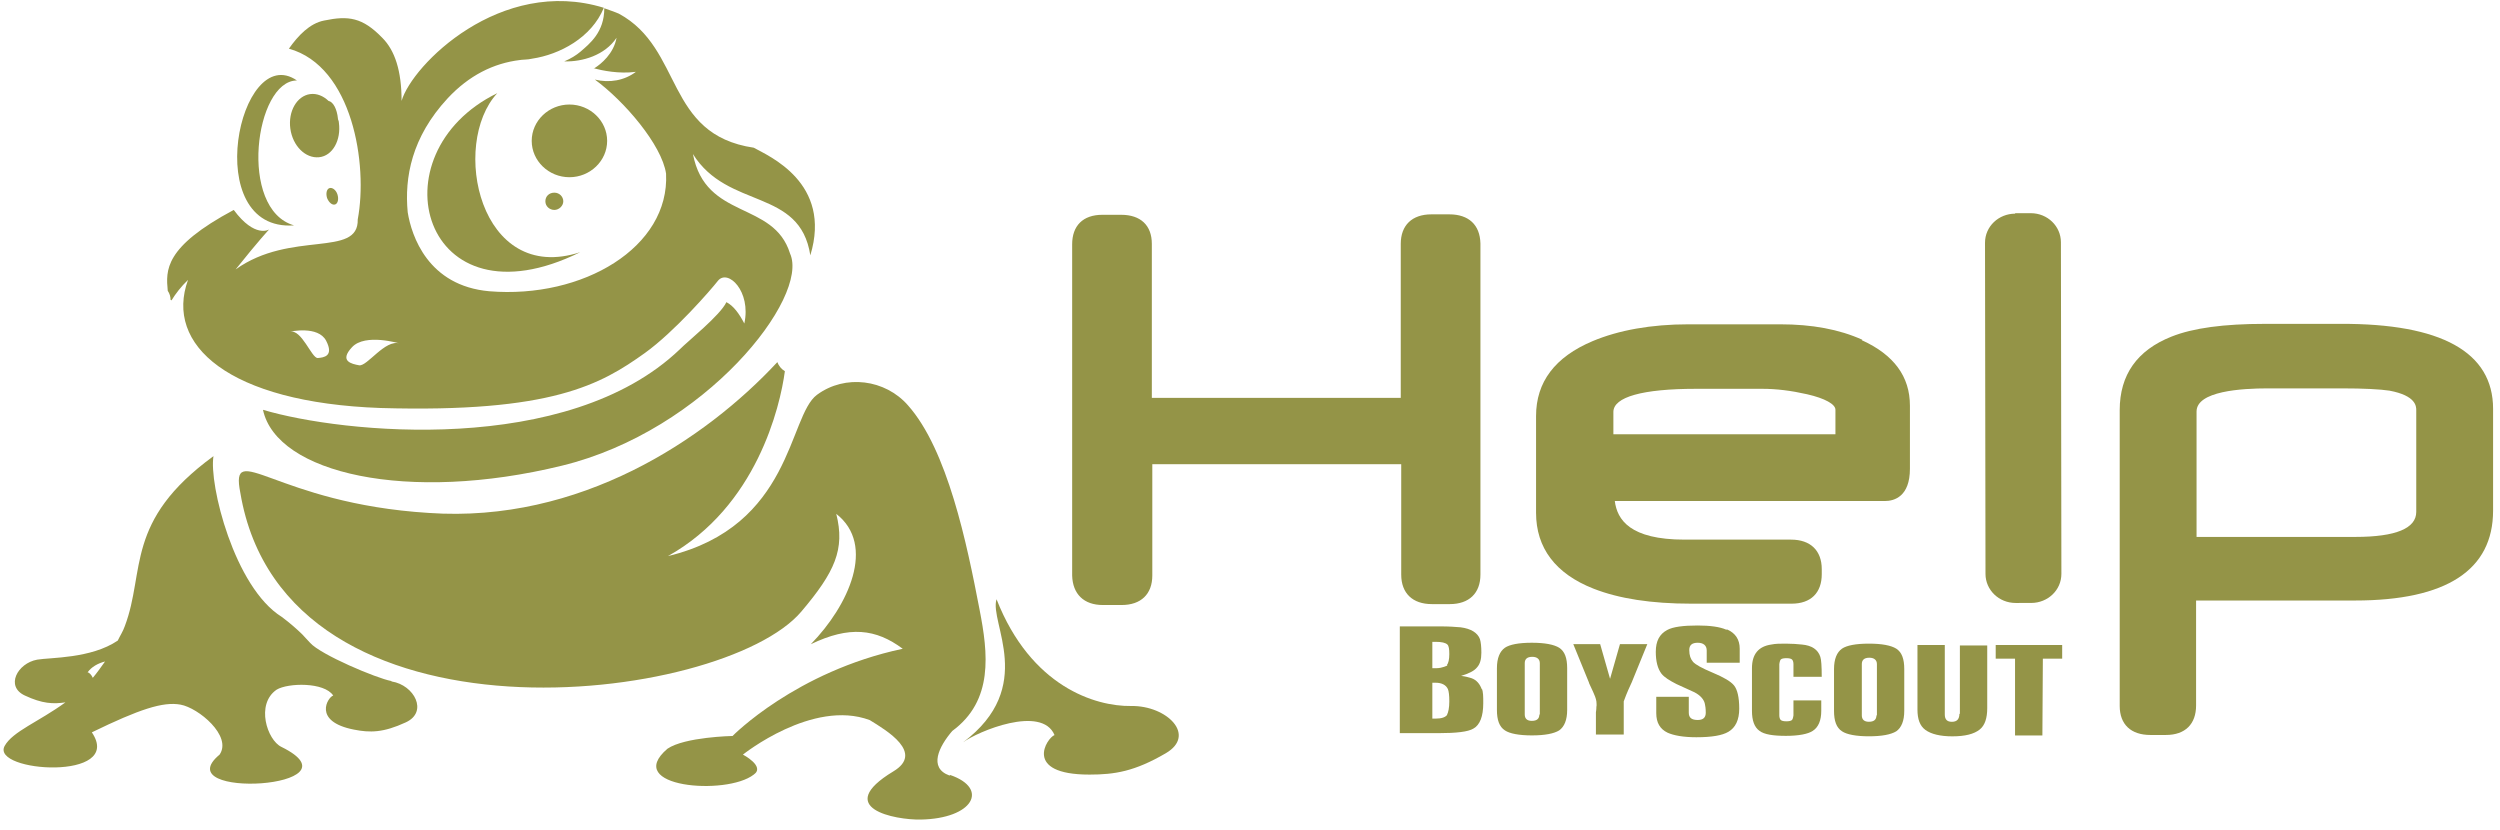
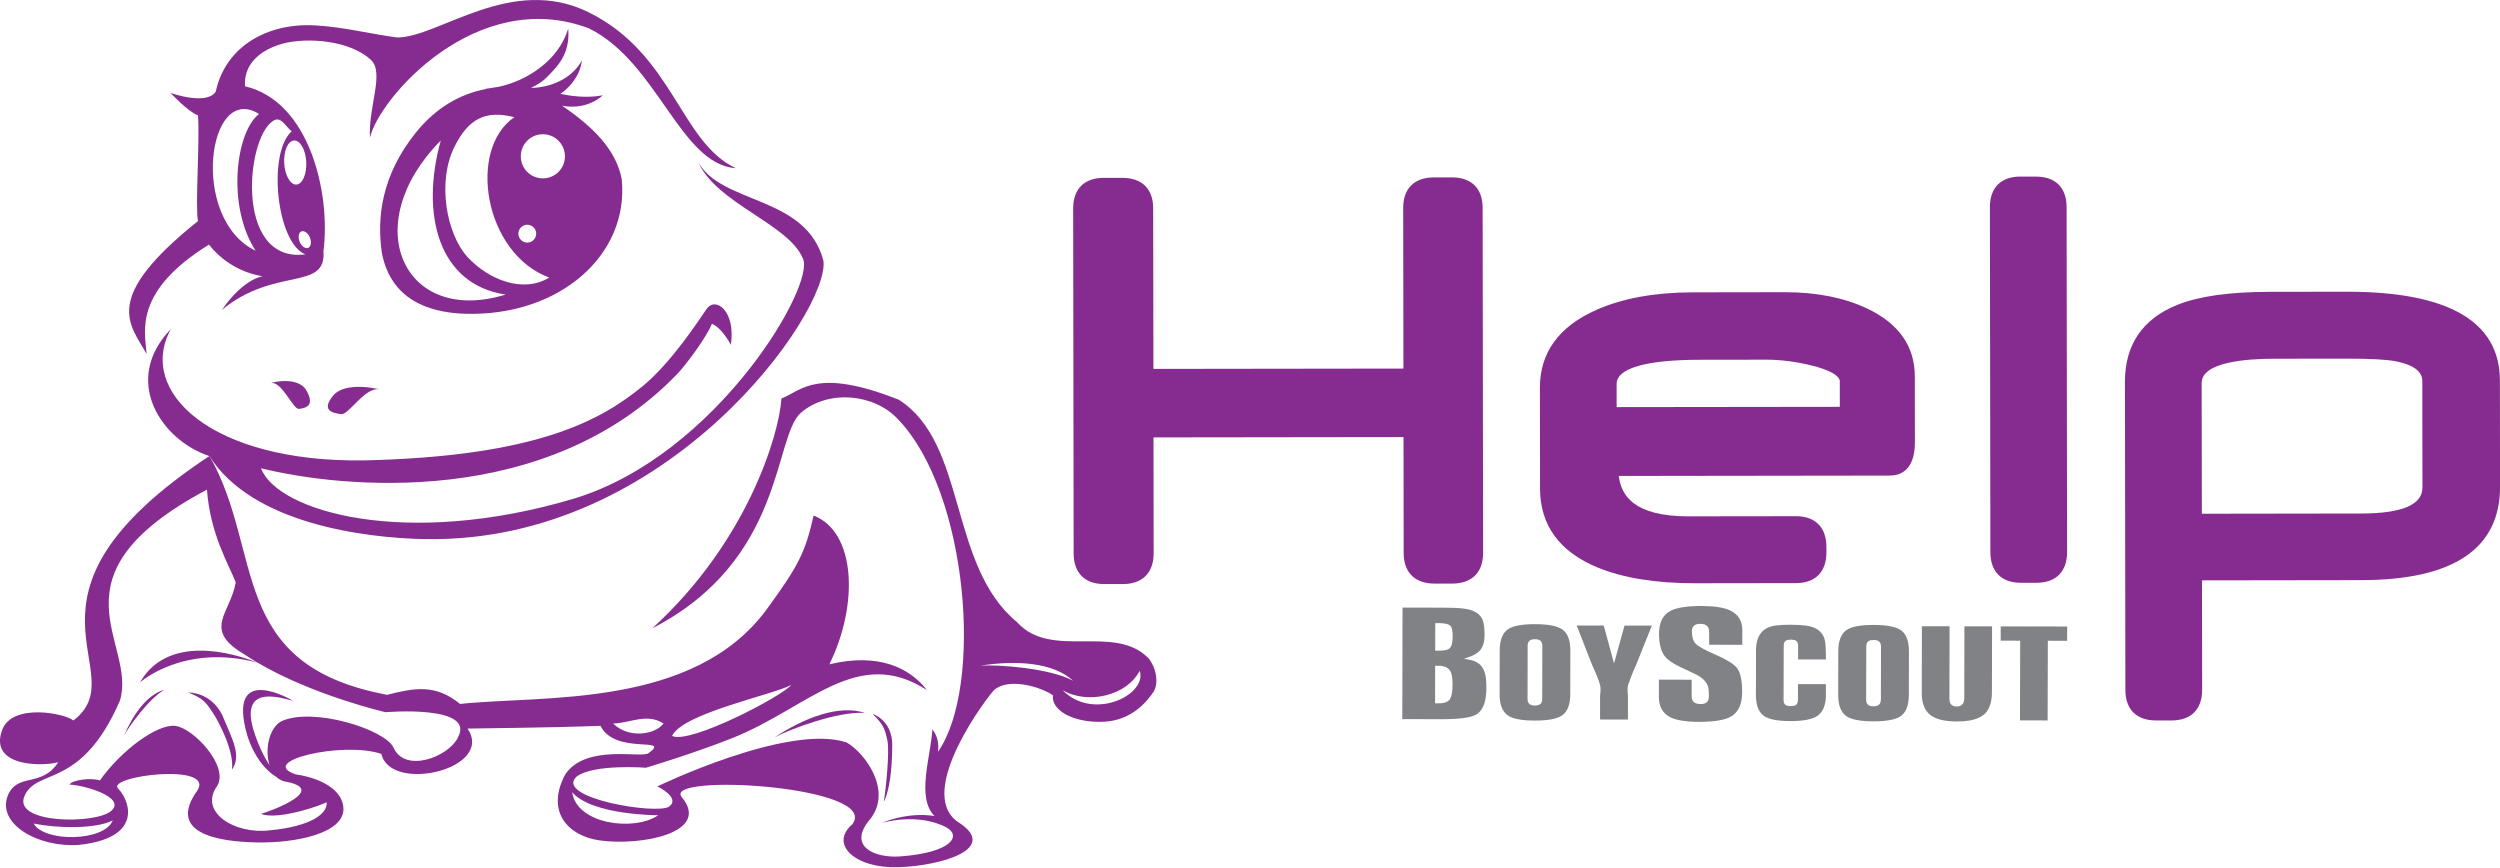
- <svg xmlns="http://www.w3.org/2000/svg" width="196" height="65" viewBox="0 0 196 65" fill="none">
-   <path d="M135.321 49.36C134.841 49.146 134.065 49.039 133.104 49.039C131.958 49.039 131.145 49.146 130.701 49.395C130.11 49.716 129.814 50.25 129.814 51.105C129.814 51.853 129.962 52.422 130.257 52.814C130.479 53.099 130.886 53.348 131.44 53.633C131.921 53.847 132.364 54.061 132.845 54.274C133.325 54.524 133.584 54.844 133.658 55.165C133.695 55.307 133.732 55.556 133.732 55.877C133.732 56.269 133.51 56.447 133.104 56.447C132.623 56.447 132.401 56.269 132.401 55.877V54.63H129.851V55.913C129.851 56.66 130.147 57.159 130.738 57.444C131.218 57.658 131.958 57.8 132.993 57.8C134.212 57.8 135.026 57.658 135.506 57.373C136.06 57.052 136.356 56.447 136.356 55.556C136.356 54.666 136.208 54.061 135.95 53.74C135.691 53.42 135.136 53.099 134.286 52.743C133.436 52.387 132.919 52.102 132.734 51.888C132.549 51.675 132.438 51.39 132.438 50.962C132.438 50.571 132.66 50.392 133.104 50.392C133.547 50.392 133.806 50.606 133.806 50.998V51.959H136.393V50.855C136.393 50.143 136.06 49.645 135.432 49.36H135.321Z" fill="#949447" />
-   <path d="M116.176 54.06C116.028 53.632 115.769 53.312 115.363 53.169C115.141 53.098 114.882 53.027 114.55 52.991C115.141 52.813 115.585 52.6 115.806 52.315C116.028 52.065 116.139 51.709 116.139 51.175C116.139 50.712 116.102 50.356 116.028 50.107C115.843 49.608 115.326 49.287 114.513 49.181C114.106 49.145 113.589 49.109 112.923 49.109H109.745V57.479H112.775C114.18 57.479 115.104 57.372 115.511 57.123C116.028 56.838 116.287 56.161 116.287 55.128C116.287 54.63 116.287 54.238 116.176 53.989V54.06ZM113.478 56.019C113.33 56.232 113.034 56.339 112.554 56.339H112.295V53.526H112.554C113.034 53.526 113.367 53.704 113.515 54.024C113.589 54.202 113.626 54.523 113.626 54.986C113.626 55.484 113.552 55.84 113.441 56.054L113.478 56.019ZM113.478 52.172C113.478 52.172 113.071 52.386 112.628 52.386H112.295V50.32H112.554C113.034 50.32 113.33 50.392 113.478 50.534C113.589 50.641 113.626 50.89 113.626 51.282C113.626 51.709 113.552 51.994 113.441 52.137L113.478 52.172Z" fill="#949447" />
-   <path d="M142.824 53.061C142.824 52.242 142.787 51.707 142.713 51.494C142.529 50.924 142.048 50.603 141.272 50.532C140.939 50.497 140.496 50.461 140.015 50.461C139.572 50.461 139.202 50.461 138.869 50.532C137.871 50.675 137.354 51.28 137.354 52.384V55.732C137.354 56.48 137.539 57.014 137.945 57.299C138.315 57.584 139.017 57.691 140.015 57.691C141.013 57.691 141.752 57.548 142.122 57.299C142.566 57.014 142.787 56.48 142.787 55.732V54.913H140.607V56.088C140.607 56.088 140.57 56.373 140.496 56.444C140.422 56.515 140.274 56.551 140.052 56.551C139.83 56.551 139.683 56.515 139.609 56.444C139.535 56.373 139.498 56.23 139.498 56.088V52.064C139.498 52.064 139.535 51.779 139.609 51.707C139.683 51.636 139.83 51.601 140.052 51.601C140.274 51.601 140.422 51.636 140.496 51.707C140.57 51.779 140.607 51.921 140.607 52.064V53.061H142.787H142.824Z" fill="#949447" />
-   <path d="M122.238 50.782C121.831 50.533 121.129 50.391 120.094 50.391C119.059 50.391 118.357 50.533 117.987 50.782C117.581 51.067 117.359 51.602 117.359 52.385V55.661C117.359 56.445 117.544 56.979 117.987 57.264C118.357 57.514 119.096 57.656 120.094 57.656C121.129 57.656 121.831 57.514 122.238 57.264C122.644 56.979 122.866 56.445 122.866 55.661V52.385C122.866 51.602 122.681 51.067 122.238 50.782ZM120.685 56.018C120.685 56.338 120.501 56.516 120.094 56.516C119.724 56.516 119.54 56.338 119.54 56.018V51.993C119.54 51.673 119.724 51.495 120.131 51.495C120.501 51.495 120.722 51.673 120.722 51.993V56.018H120.685Z" fill="#949447" />
-   <path d="M126.266 53.349L125.453 50.5H123.346L124.566 53.492C124.566 53.563 124.714 53.812 124.898 54.239C125.009 54.489 125.12 54.738 125.157 54.987C125.157 55.13 125.194 55.272 125.157 55.415C125.157 55.664 125.12 55.806 125.12 55.842V57.587H127.301V55.842C127.301 55.842 127.301 55.664 127.301 55.415C127.301 55.272 127.301 55.094 127.301 54.987C127.56 54.275 127.781 53.812 127.929 53.492L129.149 50.5H127.005L126.192 53.349H126.266Z" fill="#949447" />
-   <path d="M156.463 51.639H157.979V57.658H160.123L160.16 51.639H161.675V50.57H156.463V51.639Z" fill="#949447" />
-   <path d="M153.618 55.948C153.618 56.375 153.433 56.589 153.027 56.589C152.657 56.589 152.472 56.411 152.472 56.019V50.57H150.329V55.627C150.329 56.375 150.514 56.91 150.957 57.23C151.401 57.551 152.103 57.729 153.064 57.729C154.062 57.729 154.764 57.551 155.208 57.195C155.614 56.874 155.799 56.304 155.799 55.521V50.606H153.655V55.984L153.618 55.948Z" fill="#949447" />
-   <path d="M148.666 50.853C148.259 50.603 147.557 50.461 146.522 50.461C145.487 50.461 144.785 50.603 144.415 50.853C144.008 51.138 143.787 51.672 143.787 52.455V55.732C143.787 56.515 143.971 57.05 144.415 57.334C144.785 57.584 145.524 57.726 146.522 57.726C147.557 57.726 148.259 57.584 148.666 57.334C149.072 57.05 149.294 56.515 149.294 55.732V52.455C149.294 51.672 149.109 51.138 148.666 50.853ZM147.113 56.088C147.113 56.408 146.928 56.587 146.522 56.587C146.152 56.587 145.967 56.408 145.967 56.088V52.064C145.967 51.743 146.152 51.565 146.559 51.565C146.928 51.565 147.15 51.743 147.15 52.064V56.088H147.113Z" fill="#949447" />
-   <path d="M183.483 25.391H177.569C174.354 25.391 171.951 25.712 170.251 26.388C167.553 27.457 166.185 29.38 166.185 32.158V55.343C166.185 56.803 167.072 57.622 168.588 57.622H169.807C171.323 57.622 172.173 56.767 172.173 55.307V47.08H184.629C191.799 47.08 195.458 44.694 195.458 40.029V32.051C195.458 27.599 191.393 25.355 183.483 25.391ZM189.434 40.135C189.434 41.417 187.844 42.094 184.666 42.094H172.21V32.265C172.21 30.662 175.721 30.448 177.828 30.448H183.557C185.368 30.448 186.625 30.52 187.327 30.626C189.434 31.018 189.434 31.873 189.434 32.158V40.171V40.135Z" fill="#949447" />
-   <path d="M109.856 45.047C109.856 46.507 110.743 47.362 112.259 47.362H113.663C115.179 47.362 116.066 46.507 116.066 45.047V19.084C116.029 17.624 115.142 16.805 113.626 16.805H112.222C110.706 16.805 109.819 17.659 109.819 19.12V31.193H90.304V19.12C90.304 17.659 89.416 16.84 87.901 16.84H86.423C84.907 16.84 84.057 17.695 84.057 19.155V45.118C84.094 46.578 84.981 47.433 86.46 47.433H87.938C89.454 47.433 90.341 46.578 90.341 45.118V36.392H109.856V45.118V45.047Z" fill="#949447" />
-   <path d="M146.005 26.637C144.193 25.817 142.05 25.426 139.573 25.426H132.366C129.446 25.426 126.895 25.889 124.863 26.744C121.906 27.99 120.427 29.949 120.427 32.62V40.206C120.427 42.948 121.943 44.978 124.937 46.153C126.932 46.937 129.483 47.328 132.588 47.328H140.46C141.976 47.328 142.826 46.474 142.826 45.014V44.622C142.826 43.162 141.939 42.307 140.423 42.307H132.07C127.783 42.307 126.785 40.74 126.6 39.28H147.779C148.518 39.28 149.738 38.924 149.738 36.751V31.801C149.738 29.521 148.481 27.812 145.968 26.672L146.005 26.637ZM143.898 34.044H126.489V32.299C126.489 31.124 128.781 30.483 132.957 30.483H138.169C139.278 30.483 140.423 30.625 141.68 30.91C143.085 31.231 143.898 31.694 143.898 32.121V34.044Z" fill="#949447" />
-   <path d="M157.987 16.716L159.207 16.714C160.537 16.712 161.574 17.744 161.576 18.99L161.613 44.988C161.615 46.27 160.545 47.269 159.251 47.271L158.031 47.273C156.701 47.274 155.664 46.243 155.663 44.996L155.625 19.034C155.623 17.752 156.694 16.753 157.987 16.751L157.987 16.716Z" fill="#949447" />
-   <path d="M88.663 55.35C85.891 55.385 80.827 53.854 78.129 46.98C77.537 48.797 81.307 53.854 75.504 58.199C76.65 57.344 81.677 55.243 82.675 57.629C82.084 57.843 80.162 60.728 85.41 60.728C87.406 60.728 88.958 60.478 91.398 59.054C93.837 57.629 91.472 55.314 88.7 55.35H88.663Z" fill="#949447" />
-   <path d="M23.057 17.67C18.659 16.424 19.989 6.309 23.279 6.309C18.732 3.175 15.628 18.204 23.057 17.67Z" fill="#949447" />
-   <path d="M26.495 9.3C26.421 8.552 26.125 7.982 25.756 7.911C25.349 7.519 24.831 7.306 24.314 7.377C23.279 7.519 22.577 8.73 22.762 10.084C22.946 11.437 23.944 12.434 25.016 12.327C26.088 12.22 26.753 10.974 26.569 9.621C26.569 9.514 26.532 9.442 26.495 9.336V9.3Z" fill="#949447" />
-   <path d="M25.829 14.748C25.607 14.819 25.533 15.175 25.644 15.531C25.792 15.888 26.051 16.101 26.273 16.03C26.494 15.959 26.568 15.603 26.457 15.247C26.346 14.89 26.051 14.677 25.829 14.748Z" fill="#949447" />
-   <path d="M43.46 16.459C43.829 16.459 44.162 16.138 44.162 15.782C44.162 15.426 43.866 15.105 43.46 15.105C43.053 15.105 42.757 15.39 42.757 15.782C42.757 16.174 43.09 16.459 43.46 16.459Z" fill="#949447" />
-   <path d="M47.6 11.044C47.6 9.477 46.269 8.195 44.643 8.195C43.017 8.195 41.686 9.477 41.686 11.044C41.686 12.611 43.017 13.894 44.643 13.894C46.269 13.894 47.6 12.611 47.6 11.044Z" fill="#949447" />
-   <path d="M74.434 60.8C72.771 60.194 73.621 58.52 74.656 57.309C77.908 54.923 77.465 51.219 76.799 47.8C75.801 42.601 74.286 35.264 71.181 31.774C69.407 29.744 66.265 29.317 64.048 30.955C61.793 32.629 62.126 41.247 52.368 43.598C59.317 39.716 61.165 31.881 61.534 29.103C61.239 28.925 61.054 28.675 60.943 28.391C55.288 34.481 45.419 41.034 33.629 40.215C21.579 39.467 17.994 34.338 18.844 38.648C22.355 59.446 56.692 55.208 62.828 47.943C65.452 44.844 66.265 43.064 65.563 40.286C68.705 42.743 66.524 47.48 63.567 50.507C66.598 49.047 68.668 49.296 70.775 50.863C62.384 52.644 57.432 57.701 57.432 57.701C57.432 57.701 53.699 57.772 52.331 58.698C48.783 61.726 56.951 62.402 59.095 60.728C60.019 60.087 58.245 59.161 58.245 59.161C58.245 59.161 63.715 54.781 68.187 56.455C69.518 57.274 72.475 59.019 70.035 60.479C65.267 63.364 70.183 64.29 72.179 64.254C76.282 64.183 77.576 61.832 74.508 60.764L74.434 60.8Z" fill="#949447" />
-   <path d="M45.492 19.77C37.582 22.369 35.291 11.293 38.987 7.305C29.266 12.041 33.11 25.895 45.492 19.77Z" fill="#949447" />
-   <path d="M13.447 23.546C13.779 23.012 14.186 22.478 14.74 21.944C12.892 27.036 17.919 31.559 29.821 31.987C43.275 32.379 47.118 30.135 50.556 27.677C52.885 26.004 55.73 22.727 56.285 22.015C57.061 21.053 58.909 22.834 58.355 25.363C57.948 24.579 57.505 23.974 56.95 23.689C56.47 24.721 53.919 26.752 53.291 27.393C44.494 35.797 26.827 33.981 20.617 32.129C21.689 37.115 31.964 39.466 44.051 36.51C55.324 33.767 63.492 23.297 61.94 19.878C60.646 15.711 55.324 17.278 54.326 12.078C57.061 16.459 62.716 14.714 63.529 20.02C65.266 14.322 60.24 12.221 59.094 11.58C52.108 10.547 53.587 3.816 48.523 1.074C48.116 0.896 47.747 0.789 47.377 0.646C47.377 2.534 46.231 3.424 45.492 4.065C45.197 4.315 44.753 4.599 44.236 4.813C44.236 4.813 44.236 4.813 44.273 4.813C45.64 4.849 47.414 4.35 48.338 2.961C48.116 4.208 47.118 5.027 46.601 5.347C46.601 5.347 46.564 5.347 46.527 5.347C47.192 5.525 48.523 5.81 49.854 5.632C48.967 6.309 47.784 6.523 46.638 6.238C48.967 7.947 51.886 11.366 52.219 13.61C52.515 19.379 45.714 23.439 38.359 22.834C33.554 22.407 32.26 18.489 31.964 16.637C31.706 13.93 32.26 10.761 35.106 7.698C36.769 5.917 38.691 4.956 40.761 4.706C40.761 4.706 41.02 4.671 41.168 4.671C41.352 4.671 41.537 4.635 41.722 4.599C43.866 4.279 46.379 2.961 47.34 0.611C39.246 -1.882 32.297 5.098 31.484 7.912C31.484 5.561 30.966 3.958 29.968 2.961C28.416 1.359 27.307 1.216 25.422 1.608C24.276 1.822 23.352 2.819 22.65 3.816C27.64 5.205 28.86 12.898 28.046 17.207C28.12 20.234 22.798 18.026 18.473 21.124C20.322 18.809 21.098 17.99 21.098 17.99C21.098 17.99 19.989 18.703 18.326 16.459C12.855 19.379 13.003 21.196 13.151 22.798C13.299 23.012 13.373 23.261 13.373 23.511L13.447 23.546ZM27.603 27.215C28.638 26.11 31.336 26.93 31.336 26.93C30.19 26.573 28.786 28.746 28.157 28.639C27.566 28.532 26.568 28.319 27.603 27.215ZM25.57 26.716C26.198 27.927 25.385 28.034 24.905 28.069C24.424 28.069 23.648 25.79 22.724 26.004C22.724 26.004 24.942 25.505 25.57 26.716Z" fill="#949447" />
-   <path d="M30.671 53.391C29.525 53.177 25.127 51.325 24.314 50.399C24.092 50.15 23.87 49.936 23.686 49.723C23.242 49.295 22.761 48.868 22.096 48.369C18.363 46.054 16.367 37.934 16.737 35.762C9.751 40.855 11.414 44.772 9.788 49.082C9.64 49.509 9.418 49.83 9.234 50.221C7.127 51.646 3.948 51.539 2.913 51.717C1.361 52.002 0.4 53.818 1.952 54.531C3.32 55.172 4.17 55.207 5.131 55.065C3.024 56.596 0.991 57.344 0.363 58.484C-0.746 60.55 9.788 61.262 7.201 57.415C10.934 55.599 12.782 54.994 14.149 55.243C15.554 55.492 18.215 57.7 17.217 59.16C12.93 62.722 28.638 61.796 22.059 58.555C20.95 58.021 20.026 55.207 21.69 54.068C22.577 53.533 25.423 53.462 26.125 54.531C25.718 54.638 24.462 56.561 27.751 57.202C29.008 57.451 30.043 57.451 31.817 56.632C33.591 55.813 32.482 53.712 30.708 53.427L30.671 53.391ZM8.236 51.86C7.903 52.323 7.607 52.75 7.275 53.142C7.164 52.892 6.979 52.714 6.868 52.714C7.164 52.287 7.681 52.002 8.236 51.86Z" fill="#949447" />
+ <svg xmlns="http://www.w3.org/2000/svg" id="_Слой_2" data-name="Слой 2" viewBox="0 0 528.67 183.43">
+   <defs>
+     <style>
+       .cls-1 {
+         fill: #808285;
+       }
+ 
+       .cls-1, .cls-2 {
+         stroke-width: 0px;
+       }
+ 
+       .cls-2 {
+         fill: #862c91;
+       }
+     </style>
+   </defs>
+   <g id="Layer_1" data-name="Layer 1">
+     <g>
+       <g>
+         <path class="cls-1" d="m365.86,129.08c-1.34-.62-3.36-.93-6.05-.93-3.08,0-5.26.34-6.56,1.03-1.61.85-2.41,2.45-2.42,4.77,0,2.14.39,3.74,1.19,4.78.59.78,1.66,1.54,3.21,2.27,1.27.6,2.52,1.19,3.76,1.79,1.26.74,2.01,1.58,2.24,2.52.1.43.15,1.08.15,1.96,0,1.08-.57,1.62-1.71,1.62-1.29,0-1.94-.55-1.94-1.63v-3.52s-6.93-.02-6.93-.02v3.64c-.01,2.06.8,3.5,2.43,4.33,1.29.63,3.32.96,6.09.96,3.26,0,5.53-.39,6.83-1.18,1.5-.92,2.26-2.62,2.26-5.11,0-2.49-.37-4.2-1.11-5.12-.7-.86-2.2-1.79-4.49-2.78-2.3-1-3.71-1.78-4.24-2.35-.53-.57-.79-1.44-.79-2.6,0-1.06.6-1.59,1.79-1.59,1.24,0,1.86.58,1.86,1.72v2.7s7.01.02,7.01.02v-3.09c.01-1.98-.85-3.37-2.58-4.17Z" />
+         <path class="cls-1" d="m314,142.32c-.36-1.23-1.08-2.05-2.17-2.49-.57-.23-1.29-.4-2.17-.52v-.06c1.63-.44,2.76-1.04,3.38-1.8.59-.69.89-1.74.9-3.15,0-1.33-.11-2.34-.34-3.03-.49-1.45-1.87-2.31-4.14-2.58-1.06-.13-2.48-.19-4.26-.19l-8.61-.02-.05,23.59,8.18.02c3.85,0,6.34-.32,7.45-.99,1.42-.81,2.14-2.67,2.15-5.57,0-1.41-.1-2.47-.3-3.19Zm-7.35,5.47c-.37.63-1.2.95-2.51.94h-.67s.02-7.94.02-7.94h.74c1.31,0,2.17.46,2.58,1.35.23.49.35,1.38.35,2.67,0,1.41-.17,2.4-.51,2.97Zm.04-10.84c-.33.43-1.09.64-2.29.64h-.9s.01-5.82.01-5.82h.74c1.31,0,2.14.21,2.51.62.29.33.43,1.03.43,2.11,0,1.2-.17,2.02-.5,2.45Z" />
+         <path class="cls-1" d="m386.13,139.48c0-2.31-.1-3.79-.32-4.44-.54-1.57-1.83-2.48-3.88-2.74-.94-.12-2.06-.19-3.36-.19-1.2,0-2.23.06-3.1.17-2.74.37-4.12,2.12-4.13,5.25l-.02,9.42c0,2.13.54,3.6,1.62,4.39,1.02.76,2.89,1.14,5.62,1.15,2.75,0,4.66-.36,5.75-1.1,1.2-.81,1.8-2.27,1.81-4.41v-2.3s-5.91-.01-5.91-.01v3.28c0,.48-.11.83-.32,1.04-.21.21-.61.32-1.21.32-.6,0-1.01-.11-1.21-.33-.2-.22-.31-.56-.3-1.05l.03-11.3c0-.48.1-.83.31-1.04.21-.21.61-.32,1.21-.32.6,0,1.01.11,1.21.32.2.22.31.56.31,1.05v2.81s5.91.01,5.91.01Z" />
+         <path class="cls-1" d="m330.38,133.11c-1.06-.74-2.99-1.12-5.78-1.12-2.79,0-4.71.36-5.75,1.1-1.13.81-1.7,2.29-1.71,4.46l-.02,9.24c0,2.17.56,3.66,1.69,4.47,1.04.74,2.96,1.12,5.75,1.12,2.79,0,4.72-.36,5.79-1.1,1.13-.81,1.7-2.29,1.71-4.46l.02-9.24c0-2.17-.56-3.66-1.69-4.47Zm-4.25,14.73c0,.91-.52,1.37-1.57,1.36-1.02,0-1.53-.46-1.53-1.37l.02-11.3c0-.91.51-1.37,1.54-1.36,1.05,0,1.57.46,1.56,1.37l-.02,11.3Z" />
+         <path class="cls-1" d="m341.31,140.28l-2.17-8h-5.72s3.28,8.38,3.28,8.38c.07.17.37.86.91,2.07.33.74.57,1.45.75,2.12.09.36.12.77.1,1.21-.07.74-.1,1.14-.1,1.21v4.88s5.9.01,5.9.01v-4.88c.01-.07-.02-.47-.08-1.21-.02-.45.01-.85.1-1.21.7-1.96,1.26-3.35,1.68-4.18l3.35-8.38h-5.78s-2.21,7.98-2.21,7.98Z" />
+         <polygon class="cls-1" points="423.08 135.48 427.2 135.49 427.16 152.34 433.01 152.35 433.05 135.5 437.13 135.51 437.14 132.49 423.09 132.46 423.08 135.48" />
+         <path class="cls-1" d="m415.38,147.57c0,1.22-.53,1.83-1.59,1.83-1.04,0-1.55-.55-1.55-1.63l.03-15.33h-5.85s-.03,14.15-.03,14.15c0,2.08.58,3.6,1.74,4.55,1.16.95,3.06,1.43,5.7,1.43,2.72,0,4.65-.51,5.79-1.54,1.07-.94,1.61-2.52,1.61-4.72l.03-13.86h-5.85s-.03,15.11-.03,15.11Z" />
+         <path class="cls-1" d="m401.98,133.27c-1.06-.74-2.99-1.12-5.78-1.12-2.79,0-4.71.36-5.75,1.1-1.13.81-1.7,2.29-1.71,4.46l-.02,9.24c0,2.17.56,3.66,1.69,4.47,1.04.74,2.96,1.12,5.75,1.12,2.79,0,4.72-.36,5.79-1.1,1.13-.81,1.7-2.29,1.71-4.46l.02-9.24c0-2.17-.56-3.66-1.69-4.47Zm-4.25,14.73c0,.91-.53,1.37-1.57,1.36-1.02,0-1.53-.46-1.53-1.37l.03-11.3c0-.91.51-1.37,1.54-1.36,1.05,0,1.57.46,1.57,1.37l-.02,11.3Z" />
+       </g>
+       <g>
+         <path class="cls-2" d="m124.51,2.61c-16.41-8.1-31.59,5.24-40.47,5.32-6.27-.83-10.89-2.14-17.15-2.55-10.34-.66-19.22,4.45-21.27,14.01-2,2.99-9.57.25-9.57.25,0,0,3.63,3.94,5.81,4.75.44,4.66-.62,19.64.01,22.36-20.5,16.39-14.47,21.69-10.85,28.12-.43-4.91-2.74-13.26,13.16-23.14,4.77,6.06,11.41,6.68,11.41,6.68,0,0-3.99.39-8.66,7.11,11.23-9.22,22.1-3.89,21.47-12.39,1.57-12.19-2.91-31.71-16.59-34.88-.38-5.81,4.99-8.23,8.07-9.05,5.06-1.32,14.12-.72,18.58,3.49,2.86,2.71-.58,9.82-.23,16.44,1.9-8.38,22.59-32.1,46.32-23.13,14.56,7.2,19.29,28.76,31.08,29.58-11.79-5.5-13.21-24.12-31.13-32.97Zm-58.98,47.62c.39.95.23,1.94-.37,2.19-.6.23-1.4-.35-1.8-1.3-.38-.97-.22-1.94.37-2.18.59-.24,1.41.33,1.8,1.29Zm-.77-16c.14,2.58-.8,4.73-2.09,4.8-1.28.07-2.43-1.97-2.57-4.55-.14-2.56.8-4.7,2.08-4.77,1.29-.07,2.45,1.96,2.58,4.52Zm-6.48-8.92c1.36-.38,2.34,1.69,3.4,2.45-5.19,4.68-3.16,23.69,2.9,26.03-15.42,2.01-12.46-26.2-6.31-28.48Zm-3.5-1.2c-4.99,3.83-6.84,19.52-.72,28.92-14.02-6.72-10.15-35.81.72-28.92Z" />
+         <path class="cls-2" d="m57.02,81.01c2.52-.75,4.91,5.62,6.21,5.46,1.29-.17,3.47-.55,1.59-3.86-1.87-3.29-7.8-1.59-7.8-1.59Z" />
+         <path class="cls-2" d="m90,114c51.62.89,85.53-48.38,84.13-58.85-3.6-13.83-21.47-11.89-26.44-20.81,3.85,8.68,19.07,13.04,22.09,20.31,2.81,5.51-18.17,41.57-48.29,50.76-35.86,10.71-62.89,2.7-66.3-6.39,17.07,4.23,60.46,8.69,88.03-19.94,1.75-1.82,6.16-7.68,7.33-10.62,1.47.64,2.82,2.36,4.01,4.45,1.06-7.15-3.24-10.33-5.16-7.54-1.44,2.09-7.34,11.21-13.39,16.2-8.97,7.4-22.65,14.96-59.04,15.79-32.21.46-48.09-14.52-40.84-27.77-10.47,10.86-2.03,23.51,8.16,26.86,9.01,14.32,32.88,17.33,45.69,17.56Z" />
+         <path class="cls-2" d="m72.15,87.58c1.63.22,5.16-6.06,8.29-5.21,0,0-7.36-1.92-10.02,1.32-2.63,3.22.09,3.68,1.73,3.89Z" />
+         <path class="cls-2" d="m131.48,37.88c-1.23-6.29-6.07-11.06-12.64-15.54,3.16.63,6.35-.14,8.64-2.19-3.54.69-7.17.09-9.01-.31.07-.05.15-.07.21-.11,1.4-.98,3.97-3.4,4.37-6.95-2.19,4.04-6.91,5.74-10.65,5.81-.03,0-.07,0-.11,0,1.4-.68,2.6-1.48,3.33-2.24,1.87-1.95,5.05-4.68,4.54-10.3-2.12,6.95-8.95,11.09-14.77,12.32-.52.05-1.03.16-1.54.24-.37.04-.75.13-1.1.15v.06c-5.56,1.09-10.61,4-14.82,9.23-7.26,9.04-8.28,17.99-7.16,25.55,1.05,5.22,4.5,12.28,17.51,12.75,19.92.63,34.82-12.37,33.19-28.46Zm-20.07,9.65c1.03-.05,1.92.75,1.98,1.78.05,1.04-.75,1.93-1.78,1.99-1.04.05-1.93-.75-1.99-1.79-.05-1.03.75-1.92,1.79-1.98Zm-18.2-17.81c-4.33,15.56-.53,30.44,13.71,32.57-21.45,6.64-31.44-14.66-13.71-32.57Zm5.64,24.61c-4.38-4.77-6.52-15.86-2.69-23.4,2.95-5.85,6.51-7.68,12.61-6.15-9.94,6.75-6.46,28.79,7.37,33.92-5.6,3.41-12.9.4-17.29-4.37Zm16.19-16.62c-2.57.14-4.77-1.83-4.9-4.4-.14-2.6,1.84-4.78,4.41-4.92,2.57-.13,4.77,1.83,4.91,4.43.14,2.57-1.84,4.76-4.42,4.89Z" />
+         <path class="cls-2" d="m44.9,150.55c1.27,1.88,4.68,8.26,4.15,12.22,2.16-3.1-.04-6.6-2.04-11.55-2.52-4.99-7.18-4.77-7.18-4.77,3.26,1.28,3.8,2.24,5.07,4.1Z" />
+         <path class="cls-2" d="m242.91,139.24c-7.21-7.47-20.64.39-27.85-7.69-14.54-11.99-10.5-37.87-25.01-47.03-17.37-6.83-20.42-2.02-24.8-.24-.49,7.67-7.23,30.29-27.3,48.58,28.13-14.48,25.55-40.55,31.45-45.6,5.7-4.89,15.41-4.08,20.51,1.41,14.89,15.48,18.07,56.59,8.44,70.31.19-1.6.04-3.15-1.18-4.74-.36,5.91-3.43,14.34.43,18.32-5.81-.93-11.14,1.46-11.14,1.46,0,0,7.57-2.28,13.66.95,3.23,1.74,1.24,5.33-9.79,6.14-5.36.37-11.32-2.12-6.25-7.97,4.72-6.13-1.35-14.07-5.06-16.14-12.32-4.1-40.01,9.3-40.01,9.3,0,0,4.92,2.35,2.54,4.23-2.37,1.87-24.43-1.77-19.63-6.29,3.56-2.74,14.68-1.89,14.68-1.89,0,0,10.29-3.07,18.51-6.37,15.91-6.41,26.25-19.53,40.9-10.05-3.57-4.67-10.26-7.97-20.63-5.44,6.31-12.78,5.53-28.09-3.33-31.46-1.75,7.76-3.18,10.6-9.81,19.68-15.43,21.22-47.53,18.28-64.95,20.15-5.32-4.34-9.83-3.33-15.41-1.93-33.98-6.33-25.97-30.21-37.58-50.51-45.39,29.98-15.24,45.6-28.78,55.94-1.61-1.44-12.98-3.85-15.1,2.09-2.73,7.7,8.48,7.68,11.9,6.73-3.56,5.49-8.66,2.1-10.68,7.09-2.32,5.92,6.33,11.01,15.05,10.4,13.32-1.43,10.97-8.96,8.4-11.81-3.32-2.69,20.52-5.71,16.64.31-6.53,9.08,4.45,10.83,12.62,10.98,8.17.15,18.43-1.91,18.28-7.18-.12-3.76-4.42-6.37-10.11-7.22-8.3-2.8,10.1-7.06,18.13-4.32,1.9,8.35,23.99,3.26,18.23-5.36,1.8-.05,17.43-.17,28.1-.58,3.11,6.28,15.14,2.13,10.2,5.75-1.25,1.22-13.2-2.05-17.64,4.51-4.18,7.79.47,12.98,7.2,13.96,8.66,1.25,23.71-1.55,17.45-9.12-4.4-5.17,42.25-2.42,36.04,5.73-4.89,4.19.53,9.36,9.74,9.07,9.21-.3,21.6-3.97,12.53-9.62-9.05-6.44,6.7-26.92,7.72-27.84,2.94-2.65,9.72-.8,12.48,1.13-.01.18-.07.33-.06.49.16,3.11,5.04,5.38,10.89,5.07,5.85-.31,9.04-4.33,10.31-6.18,1.26-1.82.74-5.04-.94-7.23ZM7.12,174.15c4.8,1,12.98,1.23,16.73-.66-1.81,4.54-14.55,4.63-16.73.66Zm89.68-18.11c-2.08,4.08-11.2,7.5-13.59,2.04-1.81-3.84-17.07-8.66-23.75-5.54-2.59,1.46-3.52,6.01-2.45,9.28-1.88-2.77-3.08-6.33-3.48-7.7-2.74-9.67,6.33-6.37,8.42-5.94,0,0-14.29-8.51-9.62,7.47,1.44,4.42,3.8,7.27,6.14,8.67.45.42.98.74,1.61.91,9.61,1.64-2.5,6.19-4.88,6.88,3.57,1.46,13.31-1.99,13.86-2.49.31,2.32-3.03,5.12-12.12,5.98-7.48.86-14.97-3.97-11-9.41,2.51-4.22-5.06-12.23-8.87-12.69-3.8-.46-11.45,5.19-15.94,11.53-1.78-.57-5.84-.17-6.44.89,3.06.08,12.1,2.69,8.83,5.56-3.27,2.87-21.01,2.77-18.32-3.2,2.68-5.97,11.97-1.26,20.16-20.12,3.76-12.27-16.19-26.18,18.4-44.62.72,9.49,4.56,15.69,6.09,19.6-1.12,6.59-7.12,9.95,1.75,15.19.93.63,1.89,1.22,2.87,1.8-8.93-3.5-19.97-4.44-24.86,4.18,0,0,9.2-8.3,24.86-4.18,11.81,6.96,27.06,10.48,27.06,10.48,0,0,19.34-1.65,15.25,5.44Zm70.51-11.19c-1.8,2.34-21.42,12.6-25.19,10.78,2.24-4.8,21.11-8.62,25.19-10.78Zm-37.67,8.14c3.55-.02,7.11-2.29,10.67,0-1.74,2.38-7.37,3.27-10.67,0Zm-8.64,14.54c4.19,4.89,18.19,4.87,18.19,4.87-5.07,3.48-17.24,1.93-18.19-4.87Zm86.38-26.77c7.38-1.17,15.34-.73,19.57,3.22-4.89-2.72-16.09-3.47-19.57-3.22Zm17.3,5.18c5.44,3.15,13.63,1.14,16.33-4.09,1.7,4.99-9.75,10.78-16.33,4.09Z" />
+         <path class="cls-2" d="m34.76,145.88c-3.65.98-6.62,5.2-8.53,9.68,1.06-1.99,5.33-7.91,8.53-9.68Z" />
+         <path class="cls-2" d="m188.69,157.56c0-5.34-4.18-6.59-4.18-6.59,2.54,2.42,2.68,3.52,3.16,5.72.45,2.22-.29,9.96-.78,12.87,1.11-1.98,1.8-6.65,1.79-12.01Z" />
+         <path class="cls-2" d="m182.92,150.77c-5.49-1.85-12.92,1.05-19.14,5.17,3.05-1.67,13.55-5.63,19.14-5.17Z" />
+       </g>
+       <g>
+         <path class="cls-2" d="m496.19,61.69l-15.98.02c-8.74.01-15.24.92-19.85,2.79-7.31,2.97-11.01,8.43-11,16.22l.09,65.19c0,4.1,2.36,6.45,6.46,6.44h3.33c4.1,0,6.45-2.36,6.44-6.46l-.03-23.16,33.74-.05c19.46-.03,29.31-6.68,29.29-19.77l-.03-22.46c-.02-12.48-10.93-18.79-32.45-18.76Zm16.08,41.43c0,3.62-4.34,5.46-12.91,5.47l-33.74.05-.04-27.64c0-4.46,9.53-5.13,15.21-5.14l15.52-.02c4.86,0,8.29.18,10.2.54,5.72,1.09,5.72,3.48,5.73,4.27l.03,22.47Z" />
+         <path class="cls-2" d="m296.83,116.92c0,4.13,2.38,6.5,6.51,6.49h3.8c4.13-.01,6.5-2.38,6.49-6.52l-.1-72.95c0-4.09-2.38-6.44-6.51-6.43h-3.8c-4.13.01-6.5,2.36-6.49,6.46l.05,33.97-52.87.07-.05-33.97c0-4.09-2.38-6.44-6.51-6.43h-3.97c-4.1.01-6.44,2.36-6.44,6.46l.1,72.95c0,4.13,2.36,6.5,6.46,6.49h3.97c4.13-.01,6.5-2.38,6.49-6.52l-.03-24.49,52.87-.07.03,24.49Z" />
+         <path class="cls-2" d="m394.78,65.21c-4.86-2.28-10.7-3.43-17.37-3.42l-19.48.03c-7.95.01-14.77,1.25-20.3,3.69-7.97,3.51-12,9.06-11.99,16.49l.03,21.32c.01,7.75,4.11,13.37,12.18,16.69,5.37,2.22,12.33,3.34,20.67,3.33l21.28-.03c4.09,0,6.44-2.38,6.43-6.51v-1.15c0-4.13-2.36-6.5-6.46-6.49l-22.67.03c-11.64.02-14.28-4.46-14.78-8.54l57.33-.08c1.98,0,5.3-.92,5.29-7.03l-.02-13.96c0-6.37-3.42-11.21-10.15-14.37Zm-5.72,20.82l-47.19.06v-4.93c-.01-3.26,6.21-5.07,17.52-5.08l14.14-.02c2.96,0,6.15.4,9.49,1.21,3.78.91,6.04,2.17,6.04,3.38v5.39Z" />
+         <path class="cls-2" d="m430.56,37.34h-3.33c-4.09,0-6.44,2.36-6.43,6.46l.1,72.95c0,4.13,2.35,6.5,6.45,6.49h3.33c4.1,0,6.45-2.38,6.44-6.51l-.1-72.95c0-4.09-2.36-6.44-6.46-6.43Z" />
+       </g>
+     </g>
+   </g>
</svg>
